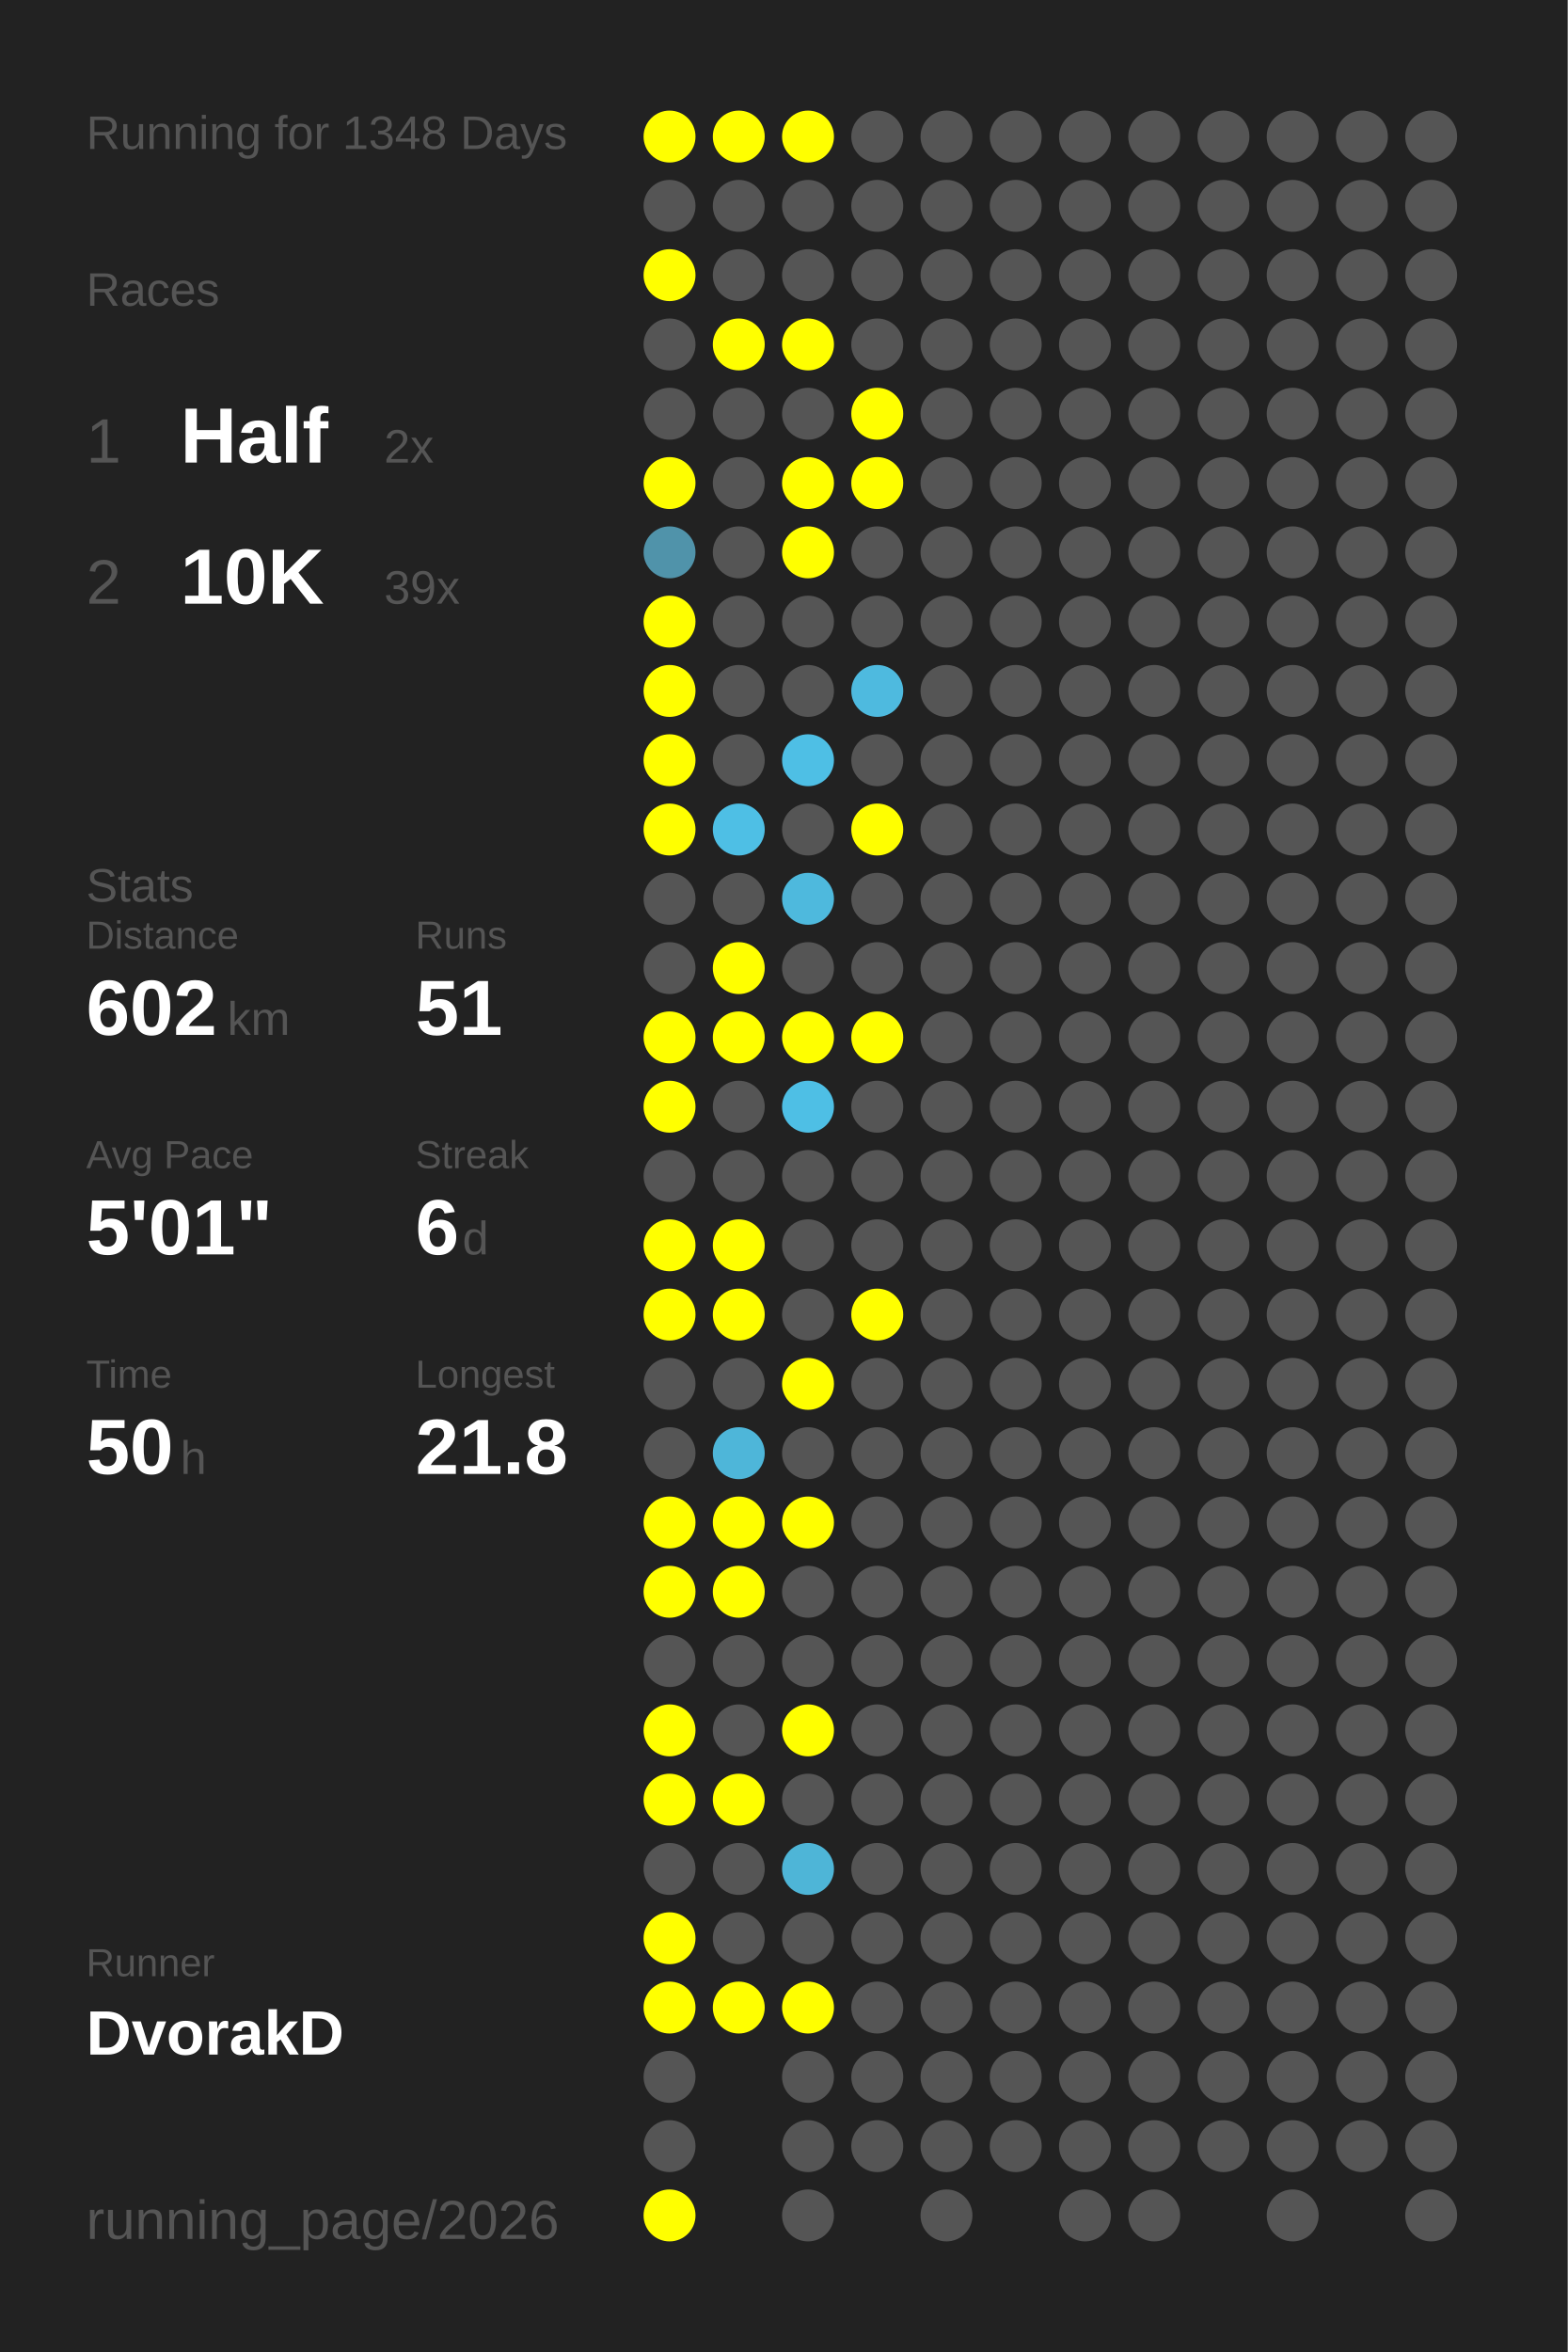
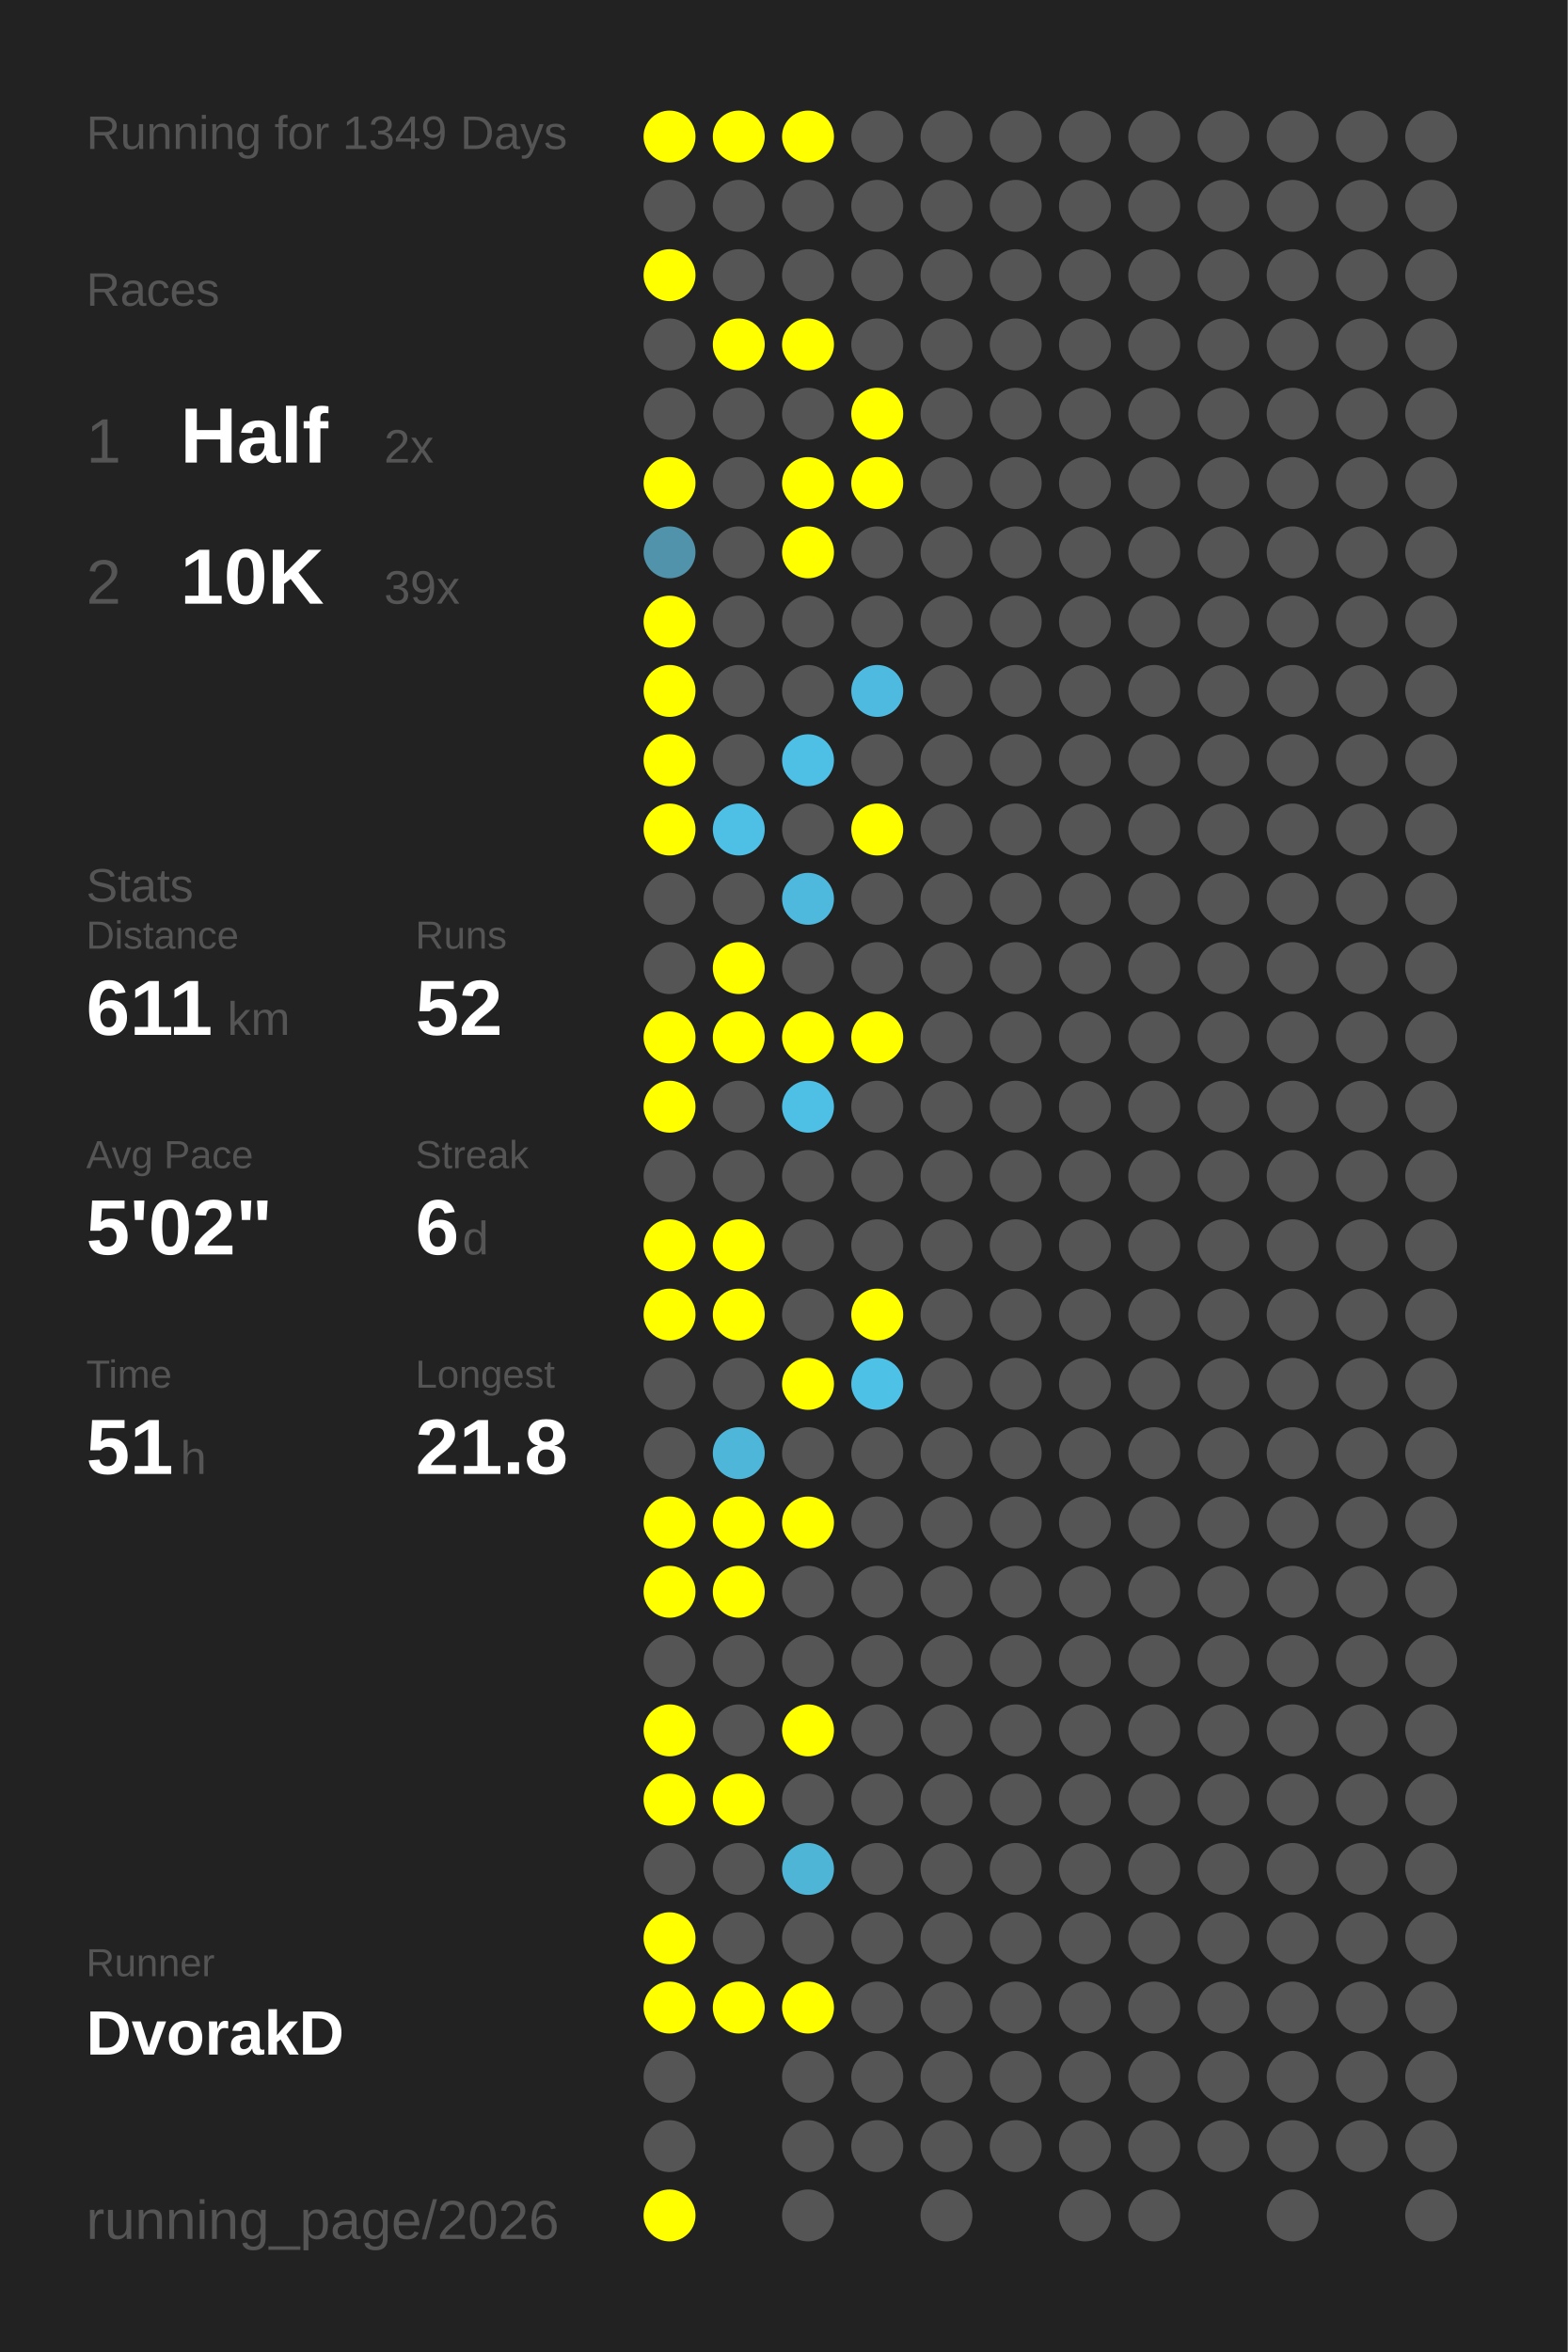
<svg xmlns="http://www.w3.org/2000/svg" baseProfile="full" height="300mm" version="1.1" viewBox="0,0,200,300" width="200mm">
  <defs />
  <rect fill="#222222" height="300" width="200" x="0" y="0" />
-   <text fill="#555555" style="font-size:6px; font-family:Arial;" x="11" y="19">Running for 1348 Days</text>
+   <text fill="#555555" style="font-size:6px; font-family:Arial;" x="11" y="19">Running for 1349 Days</text>
  <text fill="#555555" style="font-size:6px; font-family:Arial;" x="11" y="39">Races</text>
  <text fill="#555555" style="font-size:8px; font-family:Arial;" x="11" y="59">1</text>
  <text fill="#FFFFFF" style="font-size:10px; font-family:Arial; font-weight:bold;" x="23" y="59">Half</text>
  <text fill="#555555" style="font-size:6px; font-family:Arial;" x="49" y="59">2x</text>
  <text fill="#555555" style="font-size:8px; font-family:Arial;" x="11" y="77">2</text>
  <text fill="#FFFFFF" style="font-size:10px; font-family:Arial; font-weight:bold;" x="23" y="77">10K</text>
  <text fill="#555555" style="font-size:6px; font-family:Arial;" x="49" y="77">39x</text>
  <text fill="#555555" style="font-size:6px; font-family:Arial;" x="11" y="115">Stats</text>
  <text fill="#555555" style="font-size:5px; font-family:Arial;" x="11" y="121">Distance</text>
-   <text fill="#FFFFFF" style="font-size:10px; font-family:Arial; font-weight:bold;" x="11" y="132">602</text>
+   <text fill="#FFFFFF" style="font-size:10px; font-family:Arial; font-weight:bold;" x="11" y="132">611</text>
  <text fill="#555555" style="font-size:6px; font-family:Arial;" x="29" y="132">km</text>
  <text fill="#555555" style="font-size:5px; font-family:Arial;" x="53" y="121">Runs</text>
-   <text fill="#FFFFFF" style="font-size:10px; font-family:Arial; font-weight:bold;" x="53" y="132">51</text>
+   <text fill="#FFFFFF" style="font-size:10px; font-family:Arial; font-weight:bold;" x="53" y="132">52</text>
  <text fill="#555555" style="font-size:5px; font-family:Arial;" x="11" y="149">Avg Pace</text>
-   <text fill="#FFFFFF" style="font-size:10px; font-family:Arial; font-weight:bold;" x="11" y="160">5'01"</text>
+   <text fill="#FFFFFF" style="font-size:10px; font-family:Arial; font-weight:bold;" x="11" y="160">5'02"</text>
  <text fill="#555555" style="font-size:5px; font-family:Arial;" x="53" y="149">Streak</text>
  <text fill="#FFFFFF" style="font-size:10px; font-family:Arial; font-weight:bold;" x="53" y="160">6</text>
  <text fill="#555555" style="font-size:6px; font-family:Arial;" x="59" y="160">d</text>
  <text fill="#555555" style="font-size:5px; font-family:Arial;" x="11" y="177">Time</text>
-   <text fill="#FFFFFF" style="font-size:10px; font-family:Arial; font-weight:bold;" x="11" y="188">50</text>
+   <text fill="#FFFFFF" style="font-size:10px; font-family:Arial; font-weight:bold;" x="11" y="188">51</text>
  <text fill="#555555" style="font-size:6px; font-family:Arial;" x="23" y="188">h</text>
  <text fill="#555555" style="font-size:5px; font-family:Arial;" x="53" y="177">Longest</text>
  <text fill="#FFFFFF" style="font-size:10px; font-family:Arial; font-weight:bold;" x="53" y="188">21.8</text>
  <text fill="#555555" style="font-size:5px; font-family:Arial;" x="11" y="252.065">Runner</text>
  <text fill="#FFFFFF" style="font-size:8px; font-family:Arial; font-weight:bold;" x="11" y="262.065">DvorakD</text>
  <text fill="#555555" style="font-size:7px; font-family:Arial;" x="11" y="285.581">running_page/2026</text>
  <circle cx="85.417" cy="17.419" fill="#FFFF00" r="3.312" />
  <circle cx="85.417" cy="26.258" fill="#555555" r="3.312" />
  <circle cx="85.417" cy="35.097" fill="#FFFF00" r="3.312" />
  <circle cx="85.417" cy="43.935" fill="#555555" r="3.312" />
  <circle cx="85.417" cy="52.774" fill="#555555" r="3.312" />
  <circle cx="85.417" cy="61.613" fill="#FFFF00" r="3.312" />
  <circle cx="85.417" cy="70.452" fill="#5093aa" r="3.312" />
  <circle cx="85.417" cy="79.29" fill="#FFFF00" r="3.312" />
  <circle cx="85.417" cy="88.129" fill="#FFFF00" r="3.312" />
  <circle cx="85.417" cy="96.968" fill="#FFFF00" r="3.312" />
  <circle cx="85.417" cy="105.806" fill="#FFFF00" r="3.312" />
  <circle cx="85.417" cy="114.645" fill="#555555" r="3.312" />
  <circle cx="85.417" cy="123.484" fill="#555555" r="3.312" />
  <circle cx="85.417" cy="132.323" fill="#FFFF00" r="3.312" />
  <circle cx="85.417" cy="141.161" fill="#FFFF00" r="3.312" />
  <circle cx="85.417" cy="150" fill="#555555" r="3.312" />
  <circle cx="85.417" cy="158.839" fill="#FFFF00" r="3.312" />
  <circle cx="85.417" cy="167.677" fill="#FFFF00" r="3.312" />
  <circle cx="85.417" cy="176.516" fill="#555555" r="3.312" />
  <circle cx="85.417" cy="185.355" fill="#555555" r="3.312" />
  <circle cx="85.417" cy="194.194" fill="#FFFF00" r="3.312" />
  <circle cx="85.417" cy="203.032" fill="#FFFF00" r="3.312" />
  <circle cx="85.417" cy="211.871" fill="#555555" r="3.312" />
  <circle cx="85.417" cy="220.71" fill="#FFFF00" r="3.312" />
  <circle cx="85.417" cy="229.548" fill="#FFFF00" r="3.312" />
  <circle cx="85.417" cy="238.387" fill="#555555" r="3.312" />
  <circle cx="85.417" cy="247.226" fill="#FFFF00" r="3.312" />
  <circle cx="85.417" cy="256.065" fill="#FFFF00" r="3.312" />
  <circle cx="85.417" cy="264.903" fill="#555555" r="3.312" />
  <circle cx="85.417" cy="273.742" fill="#555555" r="3.312" />
  <circle cx="85.417" cy="282.581" fill="#FFFF00" r="3.312" />
  <circle cx="94.25" cy="17.419" fill="#FFFF00" r="3.312" />
  <circle cx="94.25" cy="26.258" fill="#555555" r="3.312" />
  <circle cx="94.25" cy="35.097" fill="#555555" r="3.312" />
  <circle cx="94.25" cy="43.935" fill="#FFFF00" r="3.312" />
  <circle cx="94.25" cy="52.774" fill="#555555" r="3.312" />
  <circle cx="94.25" cy="61.613" fill="#555555" r="3.312" />
  <circle cx="94.25" cy="70.452" fill="#555555" r="3.312" />
  <circle cx="94.25" cy="79.29" fill="#555555" r="3.312" />
  <circle cx="94.25" cy="88.129" fill="#555555" r="3.312" />
  <circle cx="94.25" cy="96.968" fill="#555555" r="3.312" />
  <circle cx="94.25" cy="105.806" fill="#4ebfe5" r="3.312" />
  <circle cx="94.25" cy="114.645" fill="#555555" r="3.312" />
  <circle cx="94.25" cy="123.484" fill="#FFFF00" r="3.312" />
  <circle cx="94.25" cy="132.323" fill="#FFFF00" r="3.312" />
  <circle cx="94.25" cy="141.161" fill="#555555" r="3.312" />
  <circle cx="94.25" cy="150" fill="#555555" r="3.312" />
  <circle cx="94.25" cy="158.839" fill="#FFFF00" r="3.312" />
  <circle cx="94.25" cy="167.677" fill="#FFFF00" r="3.312" />
  <circle cx="94.25" cy="176.516" fill="#555555" r="3.312" />
  <circle cx="94.25" cy="185.355" fill="#4eb6d9" r="3.312" />
  <circle cx="94.25" cy="194.194" fill="#FFFF00" r="3.312" />
  <circle cx="94.25" cy="203.032" fill="#FFFF00" r="3.312" />
  <circle cx="94.25" cy="211.871" fill="#555555" r="3.312" />
  <circle cx="94.25" cy="220.71" fill="#555555" r="3.312" />
  <circle cx="94.25" cy="229.548" fill="#FFFF00" r="3.312" />
  <circle cx="94.25" cy="238.387" fill="#555555" r="3.312" />
  <circle cx="94.25" cy="247.226" fill="#555555" r="3.312" />
  <circle cx="94.25" cy="256.065" fill="#FFFF00" r="3.312" />
  <circle cx="103.083" cy="17.419" fill="#FFFF00" r="3.312" />
  <circle cx="103.083" cy="26.258" fill="#555555" r="3.312" />
  <circle cx="103.083" cy="35.097" fill="#555555" r="3.312" />
  <circle cx="103.083" cy="43.935" fill="#FFFF00" r="3.312" />
  <circle cx="103.083" cy="52.774" fill="#555555" r="3.312" />
  <circle cx="103.083" cy="61.613" fill="#FFFF00" r="3.312" />
  <circle cx="103.083" cy="70.452" fill="#FFFF00" r="3.312" />
  <circle cx="103.083" cy="79.29" fill="#555555" r="3.312" />
  <circle cx="103.083" cy="88.129" fill="#555555" r="3.312" />
  <circle cx="103.083" cy="96.968" fill="#4ebfe5" r="3.312" />
  <circle cx="103.083" cy="105.806" fill="#555555" r="3.312" />
  <circle cx="103.083" cy="114.645" fill="#4eb9dd" r="3.312" />
  <circle cx="103.083" cy="123.484" fill="#555555" r="3.312" />
  <circle cx="103.083" cy="132.323" fill="#FFFF00" r="3.312" />
  <circle cx="103.083" cy="141.161" fill="#4ebfe5" r="3.312" />
  <circle cx="103.083" cy="150" fill="#555555" r="3.312" />
  <circle cx="103.083" cy="158.839" fill="#555555" r="3.312" />
  <circle cx="103.083" cy="167.677" fill="#555555" r="3.312" />
  <circle cx="103.083" cy="176.516" fill="#FFFF00" r="3.312" />
  <circle cx="103.083" cy="185.355" fill="#555555" r="3.312" />
  <circle cx="103.083" cy="194.194" fill="#FFFF00" r="3.312" />
  <circle cx="103.083" cy="203.032" fill="#555555" r="3.312" />
  <circle cx="103.083" cy="211.871" fill="#555555" r="3.312" />
  <circle cx="103.083" cy="220.71" fill="#FFFF00" r="3.312" />
  <circle cx="103.083" cy="229.548" fill="#555555" r="3.312" />
  <circle cx="103.083" cy="238.387" fill="#4eb5d7" r="3.312" />
  <circle cx="103.083" cy="247.226" fill="#555555" r="3.312" />
  <circle cx="103.083" cy="256.065" fill="#FFFF00" r="3.312" />
  <circle cx="103.083" cy="264.903" fill="#555555" r="3.312" />
  <circle cx="103.083" cy="273.742" fill="#555555" r="3.312" />
  <circle cx="103.083" cy="282.581" fill="#555555" r="3.312" />
  <circle cx="111.917" cy="17.419" fill="#555555" r="3.312" />
  <circle cx="111.917" cy="26.258" fill="#555555" r="3.312" />
  <circle cx="111.917" cy="35.097" fill="#555555" r="3.312" />
  <circle cx="111.917" cy="43.935" fill="#555555" r="3.312" />
  <circle cx="111.917" cy="52.774" fill="#FFFF00" r="3.312" />
  <circle cx="111.917" cy="61.613" fill="#FFFF00" r="3.312" />
  <circle cx="111.917" cy="70.452" fill="#555555" r="3.312" />
  <circle cx="111.917" cy="79.29" fill="#555555" r="3.312" />
  <circle cx="111.917" cy="88.129" fill="#4ebadf" r="3.312" />
  <circle cx="111.917" cy="96.968" fill="#555555" r="3.312" />
  <circle cx="111.917" cy="105.806" fill="#FFFF00" r="3.312" />
  <circle cx="111.917" cy="114.645" fill="#555555" r="3.312" />
  <circle cx="111.917" cy="123.484" fill="#555555" r="3.312" />
  <circle cx="111.917" cy="132.323" fill="#FFFF00" r="3.312" />
  <circle cx="111.917" cy="141.161" fill="#555555" r="3.312" />
  <circle cx="111.917" cy="150" fill="#555555" r="3.312" />
  <circle cx="111.917" cy="158.839" fill="#555555" r="3.312" />
  <circle cx="111.917" cy="167.677" fill="#FFFF00" r="3.312" />
-   <circle cx="111.917" cy="176.516" fill="#555555" r="3.312" />
+   <circle cx="111.917" cy="176.516" fill="#4ec1e7" r="3.312" />
  <circle cx="111.917" cy="185.355" fill="#555555" r="3.312" />
  <circle cx="111.917" cy="194.194" fill="#555555" r="3.312" />
  <circle cx="111.917" cy="203.032" fill="#555555" r="3.312" />
  <circle cx="111.917" cy="211.871" fill="#555555" r="3.312" />
  <circle cx="111.917" cy="220.71" fill="#555555" r="3.312" />
  <circle cx="111.917" cy="229.548" fill="#555555" r="3.312" />
  <circle cx="111.917" cy="238.387" fill="#555555" r="3.312" />
  <circle cx="111.917" cy="247.226" fill="#555555" r="3.312" />
  <circle cx="111.917" cy="256.065" fill="#555555" r="3.312" />
  <circle cx="111.917" cy="264.903" fill="#555555" r="3.312" />
  <circle cx="111.917" cy="273.742" fill="#555555" r="3.312" />
  <circle cx="120.75" cy="17.419" fill="#555555" r="3.312" />
  <circle cx="120.75" cy="26.258" fill="#555555" r="3.312" />
  <circle cx="120.75" cy="35.097" fill="#555555" r="3.312" />
  <circle cx="120.75" cy="43.935" fill="#555555" r="3.312" />
  <circle cx="120.75" cy="52.774" fill="#555555" r="3.312" />
  <circle cx="120.75" cy="61.613" fill="#555555" r="3.312" />
  <circle cx="120.75" cy="70.452" fill="#555555" r="3.312" />
  <circle cx="120.75" cy="79.29" fill="#555555" r="3.312" />
  <circle cx="120.75" cy="88.129" fill="#555555" r="3.312" />
  <circle cx="120.75" cy="96.968" fill="#555555" r="3.312" />
  <circle cx="120.75" cy="105.806" fill="#555555" r="3.312" />
  <circle cx="120.75" cy="114.645" fill="#555555" r="3.312" />
  <circle cx="120.75" cy="123.484" fill="#555555" r="3.312" />
  <circle cx="120.75" cy="132.323" fill="#555555" r="3.312" />
  <circle cx="120.75" cy="141.161" fill="#555555" r="3.312" />
  <circle cx="120.75" cy="150" fill="#555555" r="3.312" />
  <circle cx="120.75" cy="158.839" fill="#555555" r="3.312" />
  <circle cx="120.75" cy="167.677" fill="#555555" r="3.312" />
  <circle cx="120.75" cy="176.516" fill="#555555" r="3.312" />
  <circle cx="120.75" cy="185.355" fill="#555555" r="3.312" />
  <circle cx="120.75" cy="194.194" fill="#555555" r="3.312" />
  <circle cx="120.75" cy="203.032" fill="#555555" r="3.312" />
  <circle cx="120.75" cy="211.871" fill="#555555" r="3.312" />
  <circle cx="120.75" cy="220.71" fill="#555555" r="3.312" />
  <circle cx="120.75" cy="229.548" fill="#555555" r="3.312" />
  <circle cx="120.75" cy="238.387" fill="#555555" r="3.312" />
  <circle cx="120.75" cy="247.226" fill="#555555" r="3.312" />
  <circle cx="120.75" cy="256.065" fill="#555555" r="3.312" />
  <circle cx="120.75" cy="264.903" fill="#555555" r="3.312" />
  <circle cx="120.75" cy="273.742" fill="#555555" r="3.312" />
  <circle cx="120.75" cy="282.581" fill="#555555" r="3.312" />
  <circle cx="129.583" cy="17.419" fill="#555555" r="3.312" />
  <circle cx="129.583" cy="26.258" fill="#555555" r="3.312" />
  <circle cx="129.583" cy="35.097" fill="#555555" r="3.312" />
  <circle cx="129.583" cy="43.935" fill="#555555" r="3.312" />
  <circle cx="129.583" cy="52.774" fill="#555555" r="3.312" />
  <circle cx="129.583" cy="61.613" fill="#555555" r="3.312" />
  <circle cx="129.583" cy="70.452" fill="#555555" r="3.312" />
  <circle cx="129.583" cy="79.29" fill="#555555" r="3.312" />
  <circle cx="129.583" cy="88.129" fill="#555555" r="3.312" />
  <circle cx="129.583" cy="96.968" fill="#555555" r="3.312" />
  <circle cx="129.583" cy="105.806" fill="#555555" r="3.312" />
  <circle cx="129.583" cy="114.645" fill="#555555" r="3.312" />
  <circle cx="129.583" cy="123.484" fill="#555555" r="3.312" />
  <circle cx="129.583" cy="132.323" fill="#555555" r="3.312" />
  <circle cx="129.583" cy="141.161" fill="#555555" r="3.312" />
  <circle cx="129.583" cy="150" fill="#555555" r="3.312" />
  <circle cx="129.583" cy="158.839" fill="#555555" r="3.312" />
  <circle cx="129.583" cy="167.677" fill="#555555" r="3.312" />
  <circle cx="129.583" cy="176.516" fill="#555555" r="3.312" />
  <circle cx="129.583" cy="185.355" fill="#555555" r="3.312" />
  <circle cx="129.583" cy="194.194" fill="#555555" r="3.312" />
  <circle cx="129.583" cy="203.032" fill="#555555" r="3.312" />
  <circle cx="129.583" cy="211.871" fill="#555555" r="3.312" />
  <circle cx="129.583" cy="220.71" fill="#555555" r="3.312" />
  <circle cx="129.583" cy="229.548" fill="#555555" r="3.312" />
  <circle cx="129.583" cy="238.387" fill="#555555" r="3.312" />
  <circle cx="129.583" cy="247.226" fill="#555555" r="3.312" />
  <circle cx="129.583" cy="256.065" fill="#555555" r="3.312" />
  <circle cx="129.583" cy="264.903" fill="#555555" r="3.312" />
  <circle cx="129.583" cy="273.742" fill="#555555" r="3.312" />
  <circle cx="138.417" cy="17.419" fill="#555555" r="3.312" />
  <circle cx="138.417" cy="26.258" fill="#555555" r="3.312" />
  <circle cx="138.417" cy="35.097" fill="#555555" r="3.312" />
  <circle cx="138.417" cy="43.935" fill="#555555" r="3.312" />
  <circle cx="138.417" cy="52.774" fill="#555555" r="3.312" />
  <circle cx="138.417" cy="61.613" fill="#555555" r="3.312" />
  <circle cx="138.417" cy="70.452" fill="#555555" r="3.312" />
  <circle cx="138.417" cy="79.29" fill="#555555" r="3.312" />
  <circle cx="138.417" cy="88.129" fill="#555555" r="3.312" />
  <circle cx="138.417" cy="96.968" fill="#555555" r="3.312" />
  <circle cx="138.417" cy="105.806" fill="#555555" r="3.312" />
  <circle cx="138.417" cy="114.645" fill="#555555" r="3.312" />
  <circle cx="138.417" cy="123.484" fill="#555555" r="3.312" />
  <circle cx="138.417" cy="132.323" fill="#555555" r="3.312" />
  <circle cx="138.417" cy="141.161" fill="#555555" r="3.312" />
  <circle cx="138.417" cy="150" fill="#555555" r="3.312" />
  <circle cx="138.417" cy="158.839" fill="#555555" r="3.312" />
  <circle cx="138.417" cy="167.677" fill="#555555" r="3.312" />
  <circle cx="138.417" cy="176.516" fill="#555555" r="3.312" />
  <circle cx="138.417" cy="185.355" fill="#555555" r="3.312" />
  <circle cx="138.417" cy="194.194" fill="#555555" r="3.312" />
  <circle cx="138.417" cy="203.032" fill="#555555" r="3.312" />
  <circle cx="138.417" cy="211.871" fill="#555555" r="3.312" />
  <circle cx="138.417" cy="220.71" fill="#555555" r="3.312" />
  <circle cx="138.417" cy="229.548" fill="#555555" r="3.312" />
  <circle cx="138.417" cy="238.387" fill="#555555" r="3.312" />
  <circle cx="138.417" cy="247.226" fill="#555555" r="3.312" />
  <circle cx="138.417" cy="256.065" fill="#555555" r="3.312" />
  <circle cx="138.417" cy="264.903" fill="#555555" r="3.312" />
  <circle cx="138.417" cy="273.742" fill="#555555" r="3.312" />
  <circle cx="138.417" cy="282.581" fill="#555555" r="3.312" />
  <circle cx="147.25" cy="17.419" fill="#555555" r="3.312" />
  <circle cx="147.25" cy="26.258" fill="#555555" r="3.312" />
  <circle cx="147.25" cy="35.097" fill="#555555" r="3.312" />
  <circle cx="147.25" cy="43.935" fill="#555555" r="3.312" />
  <circle cx="147.25" cy="52.774" fill="#555555" r="3.312" />
  <circle cx="147.25" cy="61.613" fill="#555555" r="3.312" />
  <circle cx="147.25" cy="70.452" fill="#555555" r="3.312" />
  <circle cx="147.25" cy="79.29" fill="#555555" r="3.312" />
  <circle cx="147.25" cy="88.129" fill="#555555" r="3.312" />
  <circle cx="147.25" cy="96.968" fill="#555555" r="3.312" />
  <circle cx="147.25" cy="105.806" fill="#555555" r="3.312" />
  <circle cx="147.25" cy="114.645" fill="#555555" r="3.312" />
  <circle cx="147.25" cy="123.484" fill="#555555" r="3.312" />
  <circle cx="147.25" cy="132.323" fill="#555555" r="3.312" />
  <circle cx="147.25" cy="141.161" fill="#555555" r="3.312" />
  <circle cx="147.25" cy="150" fill="#555555" r="3.312" />
  <circle cx="147.25" cy="158.839" fill="#555555" r="3.312" />
  <circle cx="147.25" cy="167.677" fill="#555555" r="3.312" />
  <circle cx="147.25" cy="176.516" fill="#555555" r="3.312" />
  <circle cx="147.25" cy="185.355" fill="#555555" r="3.312" />
  <circle cx="147.25" cy="194.194" fill="#555555" r="3.312" />
  <circle cx="147.25" cy="203.032" fill="#555555" r="3.312" />
  <circle cx="147.25" cy="211.871" fill="#555555" r="3.312" />
  <circle cx="147.25" cy="220.71" fill="#555555" r="3.312" />
  <circle cx="147.25" cy="229.548" fill="#555555" r="3.312" />
  <circle cx="147.25" cy="238.387" fill="#555555" r="3.312" />
  <circle cx="147.25" cy="247.226" fill="#555555" r="3.312" />
  <circle cx="147.25" cy="256.065" fill="#555555" r="3.312" />
  <circle cx="147.25" cy="264.903" fill="#555555" r="3.312" />
  <circle cx="147.25" cy="273.742" fill="#555555" r="3.312" />
  <circle cx="147.25" cy="282.581" fill="#555555" r="3.312" />
  <circle cx="156.083" cy="17.419" fill="#555555" r="3.312" />
  <circle cx="156.083" cy="26.258" fill="#555555" r="3.312" />
  <circle cx="156.083" cy="35.097" fill="#555555" r="3.312" />
  <circle cx="156.083" cy="43.935" fill="#555555" r="3.312" />
  <circle cx="156.083" cy="52.774" fill="#555555" r="3.312" />
  <circle cx="156.083" cy="61.613" fill="#555555" r="3.312" />
  <circle cx="156.083" cy="70.452" fill="#555555" r="3.312" />
  <circle cx="156.083" cy="79.29" fill="#555555" r="3.312" />
  <circle cx="156.083" cy="88.129" fill="#555555" r="3.312" />
  <circle cx="156.083" cy="96.968" fill="#555555" r="3.312" />
  <circle cx="156.083" cy="105.806" fill="#555555" r="3.312" />
  <circle cx="156.083" cy="114.645" fill="#555555" r="3.312" />
  <circle cx="156.083" cy="123.484" fill="#555555" r="3.312" />
  <circle cx="156.083" cy="132.323" fill="#555555" r="3.312" />
  <circle cx="156.083" cy="141.161" fill="#555555" r="3.312" />
  <circle cx="156.083" cy="150" fill="#555555" r="3.312" />
  <circle cx="156.083" cy="158.839" fill="#555555" r="3.312" />
  <circle cx="156.083" cy="167.677" fill="#555555" r="3.312" />
  <circle cx="156.083" cy="176.516" fill="#555555" r="3.312" />
  <circle cx="156.083" cy="185.355" fill="#555555" r="3.312" />
  <circle cx="156.083" cy="194.194" fill="#555555" r="3.312" />
  <circle cx="156.083" cy="203.032" fill="#555555" r="3.312" />
  <circle cx="156.083" cy="211.871" fill="#555555" r="3.312" />
  <circle cx="156.083" cy="220.71" fill="#555555" r="3.312" />
  <circle cx="156.083" cy="229.548" fill="#555555" r="3.312" />
  <circle cx="156.083" cy="238.387" fill="#555555" r="3.312" />
  <circle cx="156.083" cy="247.226" fill="#555555" r="3.312" />
  <circle cx="156.083" cy="256.065" fill="#555555" r="3.312" />
  <circle cx="156.083" cy="264.903" fill="#555555" r="3.312" />
  <circle cx="156.083" cy="273.742" fill="#555555" r="3.312" />
  <circle cx="164.917" cy="17.419" fill="#555555" r="3.312" />
  <circle cx="164.917" cy="26.258" fill="#555555" r="3.312" />
  <circle cx="164.917" cy="35.097" fill="#555555" r="3.312" />
  <circle cx="164.917" cy="43.935" fill="#555555" r="3.312" />
  <circle cx="164.917" cy="52.774" fill="#555555" r="3.312" />
  <circle cx="164.917" cy="61.613" fill="#555555" r="3.312" />
  <circle cx="164.917" cy="70.452" fill="#555555" r="3.312" />
  <circle cx="164.917" cy="79.29" fill="#555555" r="3.312" />
  <circle cx="164.917" cy="88.129" fill="#555555" r="3.312" />
  <circle cx="164.917" cy="96.968" fill="#555555" r="3.312" />
  <circle cx="164.917" cy="105.806" fill="#555555" r="3.312" />
  <circle cx="164.917" cy="114.645" fill="#555555" r="3.312" />
  <circle cx="164.917" cy="123.484" fill="#555555" r="3.312" />
  <circle cx="164.917" cy="132.323" fill="#555555" r="3.312" />
  <circle cx="164.917" cy="141.161" fill="#555555" r="3.312" />
  <circle cx="164.917" cy="150" fill="#555555" r="3.312" />
  <circle cx="164.917" cy="158.839" fill="#555555" r="3.312" />
  <circle cx="164.917" cy="167.677" fill="#555555" r="3.312" />
  <circle cx="164.917" cy="176.516" fill="#555555" r="3.312" />
  <circle cx="164.917" cy="185.355" fill="#555555" r="3.312" />
  <circle cx="164.917" cy="194.194" fill="#555555" r="3.312" />
  <circle cx="164.917" cy="203.032" fill="#555555" r="3.312" />
  <circle cx="164.917" cy="211.871" fill="#555555" r="3.312" />
  <circle cx="164.917" cy="220.71" fill="#555555" r="3.312" />
  <circle cx="164.917" cy="229.548" fill="#555555" r="3.312" />
  <circle cx="164.917" cy="238.387" fill="#555555" r="3.312" />
  <circle cx="164.917" cy="247.226" fill="#555555" r="3.312" />
  <circle cx="164.917" cy="256.065" fill="#555555" r="3.312" />
  <circle cx="164.917" cy="264.903" fill="#555555" r="3.312" />
  <circle cx="164.917" cy="273.742" fill="#555555" r="3.312" />
  <circle cx="164.917" cy="282.581" fill="#555555" r="3.312" />
  <circle cx="173.75" cy="17.419" fill="#555555" r="3.312" />
  <circle cx="173.75" cy="26.258" fill="#555555" r="3.312" />
  <circle cx="173.75" cy="35.097" fill="#555555" r="3.312" />
  <circle cx="173.75" cy="43.935" fill="#555555" r="3.312" />
  <circle cx="173.75" cy="52.774" fill="#555555" r="3.312" />
  <circle cx="173.75" cy="61.613" fill="#555555" r="3.312" />
  <circle cx="173.75" cy="70.452" fill="#555555" r="3.312" />
  <circle cx="173.75" cy="79.29" fill="#555555" r="3.312" />
  <circle cx="173.75" cy="88.129" fill="#555555" r="3.312" />
  <circle cx="173.75" cy="96.968" fill="#555555" r="3.312" />
  <circle cx="173.75" cy="105.806" fill="#555555" r="3.312" />
  <circle cx="173.75" cy="114.645" fill="#555555" r="3.312" />
  <circle cx="173.75" cy="123.484" fill="#555555" r="3.312" />
  <circle cx="173.75" cy="132.323" fill="#555555" r="3.312" />
  <circle cx="173.75" cy="141.161" fill="#555555" r="3.312" />
  <circle cx="173.75" cy="150" fill="#555555" r="3.312" />
  <circle cx="173.75" cy="158.839" fill="#555555" r="3.312" />
  <circle cx="173.75" cy="167.677" fill="#555555" r="3.312" />
  <circle cx="173.75" cy="176.516" fill="#555555" r="3.312" />
  <circle cx="173.75" cy="185.355" fill="#555555" r="3.312" />
  <circle cx="173.75" cy="194.194" fill="#555555" r="3.312" />
  <circle cx="173.75" cy="203.032" fill="#555555" r="3.312" />
  <circle cx="173.75" cy="211.871" fill="#555555" r="3.312" />
  <circle cx="173.75" cy="220.71" fill="#555555" r="3.312" />
  <circle cx="173.75" cy="229.548" fill="#555555" r="3.312" />
  <circle cx="173.75" cy="238.387" fill="#555555" r="3.312" />
  <circle cx="173.75" cy="247.226" fill="#555555" r="3.312" />
  <circle cx="173.75" cy="256.065" fill="#555555" r="3.312" />
  <circle cx="173.75" cy="264.903" fill="#555555" r="3.312" />
  <circle cx="173.75" cy="273.742" fill="#555555" r="3.312" />
  <circle cx="182.583" cy="17.419" fill="#555555" r="3.312" />
  <circle cx="182.583" cy="26.258" fill="#555555" r="3.312" />
  <circle cx="182.583" cy="35.097" fill="#555555" r="3.312" />
  <circle cx="182.583" cy="43.935" fill="#555555" r="3.312" />
  <circle cx="182.583" cy="52.774" fill="#555555" r="3.312" />
  <circle cx="182.583" cy="61.613" fill="#555555" r="3.312" />
  <circle cx="182.583" cy="70.452" fill="#555555" r="3.312" />
  <circle cx="182.583" cy="79.29" fill="#555555" r="3.312" />
  <circle cx="182.583" cy="88.129" fill="#555555" r="3.312" />
  <circle cx="182.583" cy="96.968" fill="#555555" r="3.312" />
  <circle cx="182.583" cy="105.806" fill="#555555" r="3.312" />
  <circle cx="182.583" cy="114.645" fill="#555555" r="3.312" />
  <circle cx="182.583" cy="123.484" fill="#555555" r="3.312" />
  <circle cx="182.583" cy="132.323" fill="#555555" r="3.312" />
  <circle cx="182.583" cy="141.161" fill="#555555" r="3.312" />
  <circle cx="182.583" cy="150" fill="#555555" r="3.312" />
  <circle cx="182.583" cy="158.839" fill="#555555" r="3.312" />
  <circle cx="182.583" cy="167.677" fill="#555555" r="3.312" />
  <circle cx="182.583" cy="176.516" fill="#555555" r="3.312" />
  <circle cx="182.583" cy="185.355" fill="#555555" r="3.312" />
  <circle cx="182.583" cy="194.194" fill="#555555" r="3.312" />
  <circle cx="182.583" cy="203.032" fill="#555555" r="3.312" />
  <circle cx="182.583" cy="211.871" fill="#555555" r="3.312" />
  <circle cx="182.583" cy="220.71" fill="#555555" r="3.312" />
  <circle cx="182.583" cy="229.548" fill="#555555" r="3.312" />
  <circle cx="182.583" cy="238.387" fill="#555555" r="3.312" />
  <circle cx="182.583" cy="247.226" fill="#555555" r="3.312" />
  <circle cx="182.583" cy="256.065" fill="#555555" r="3.312" />
  <circle cx="182.583" cy="264.903" fill="#555555" r="3.312" />
  <circle cx="182.583" cy="273.742" fill="#555555" r="3.312" />
  <circle cx="182.583" cy="282.581" fill="#555555" r="3.312" />
</svg>
